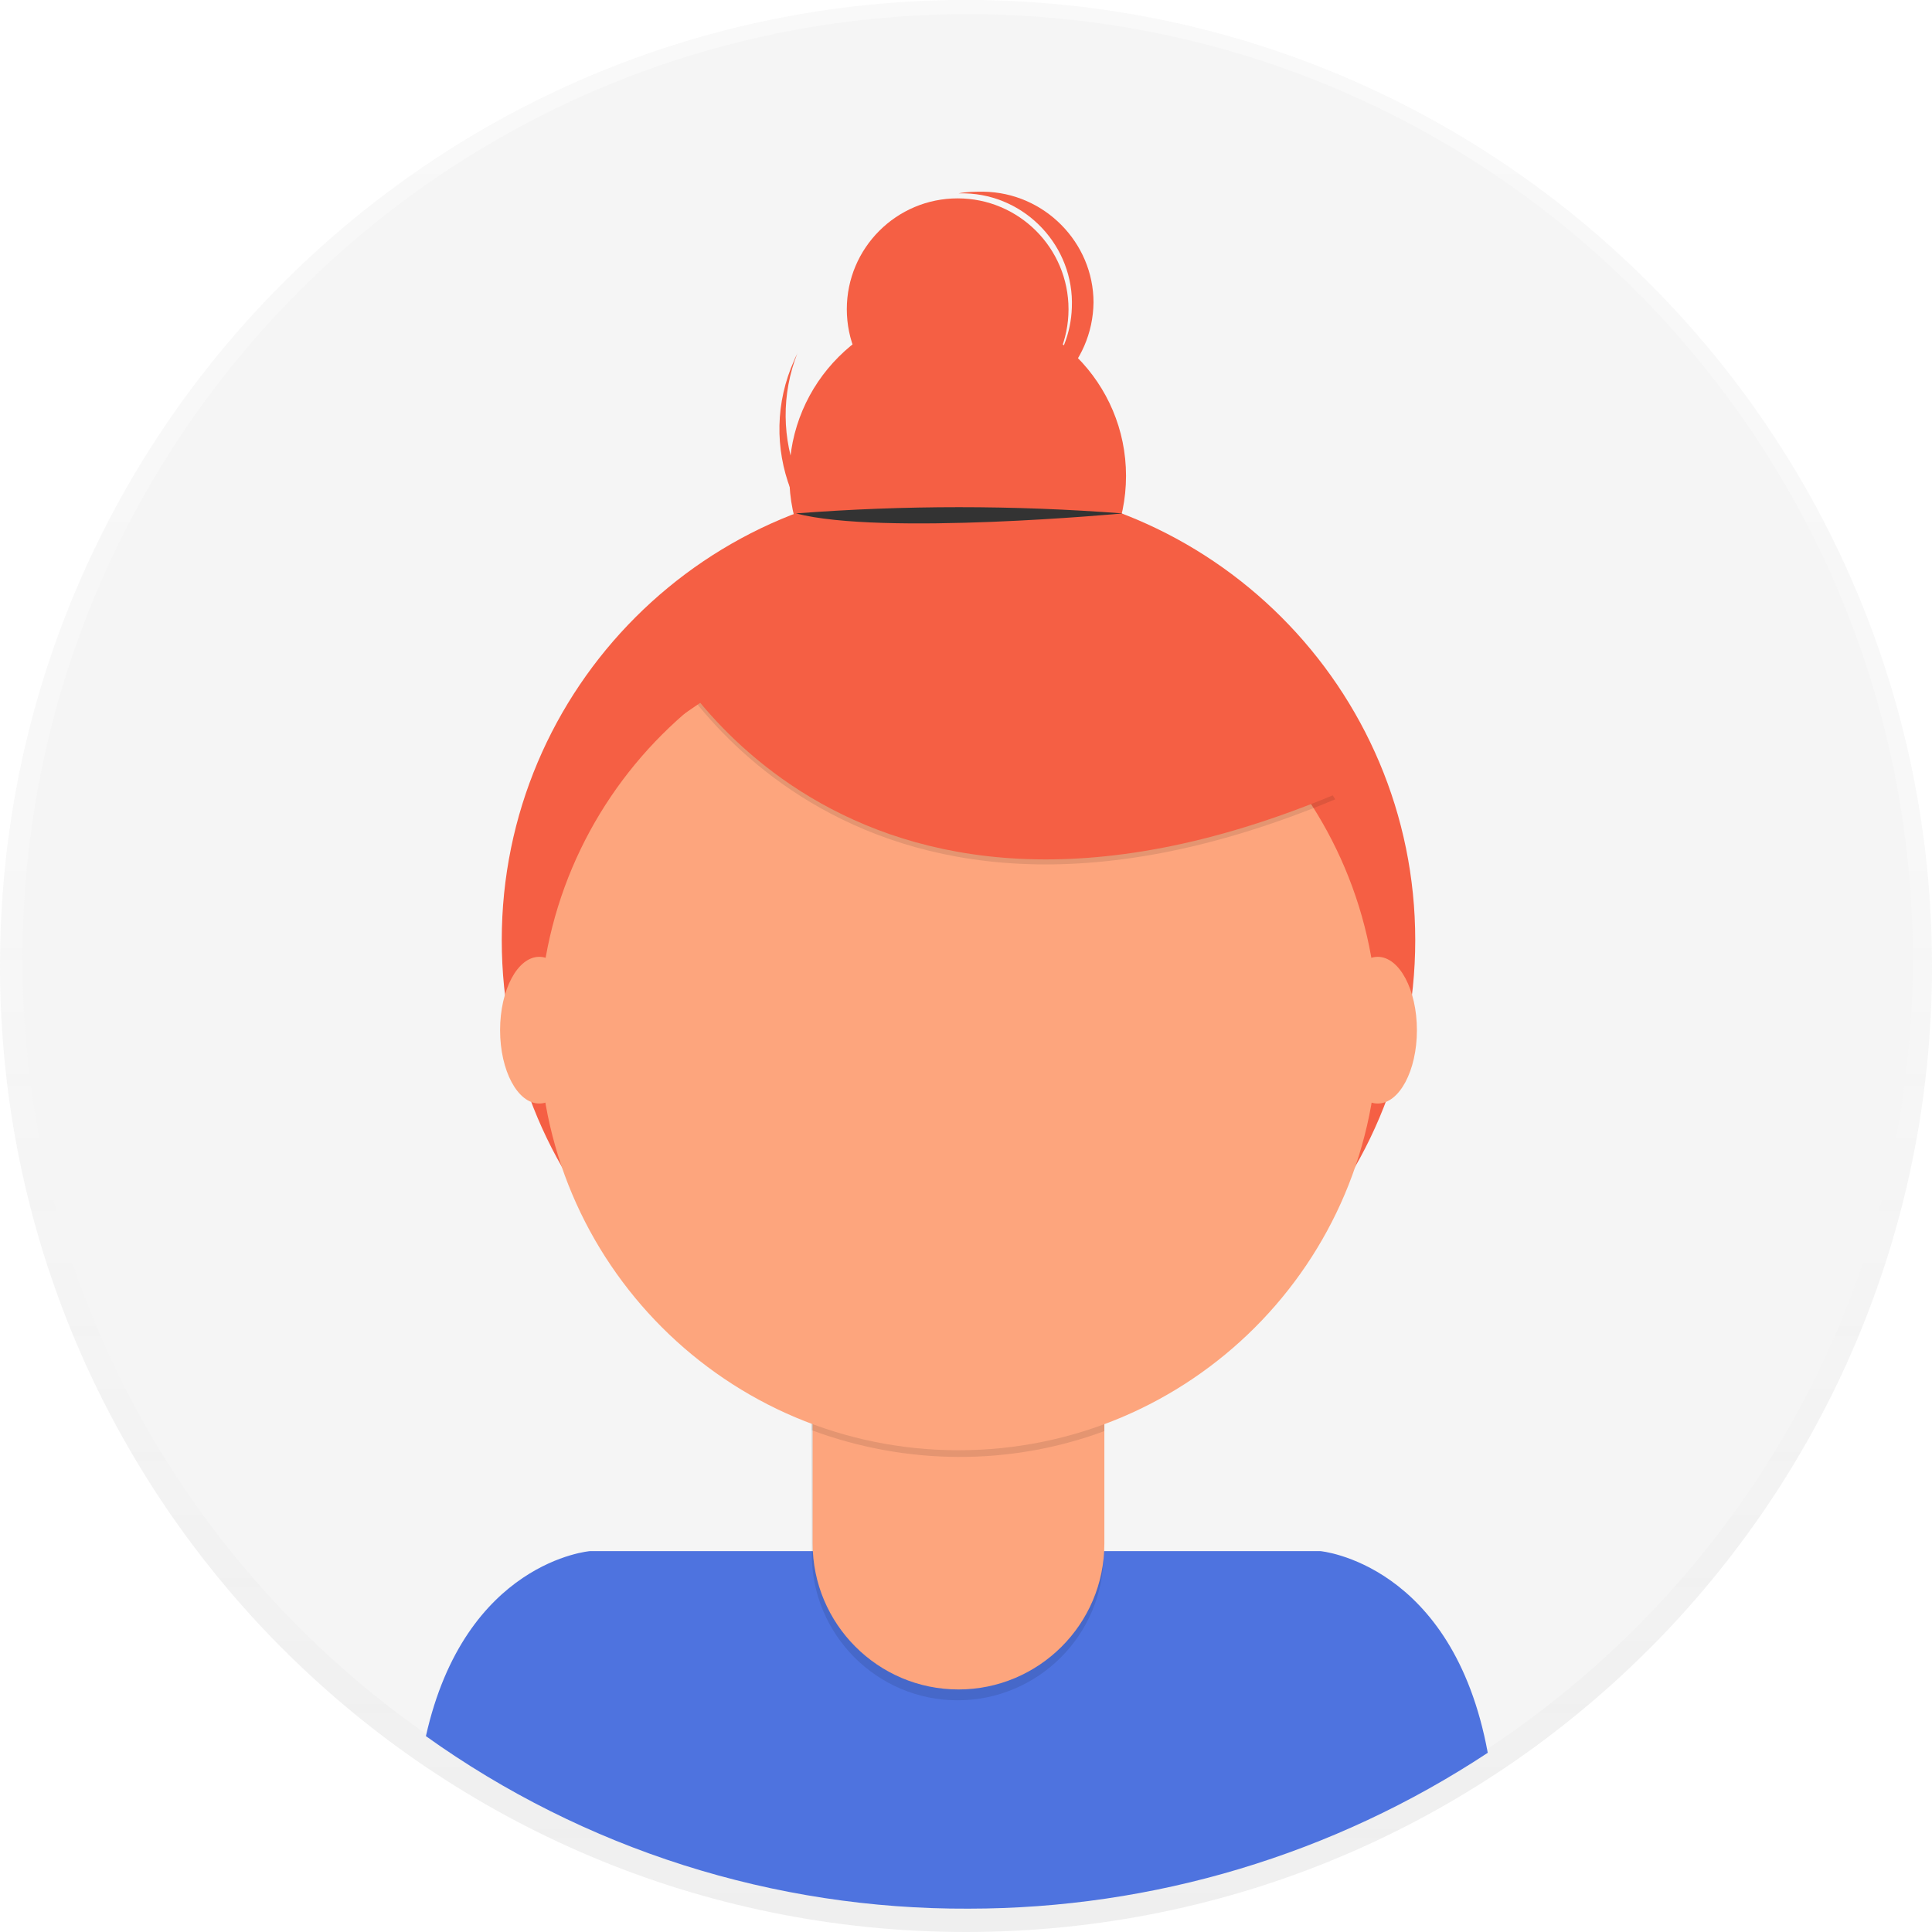
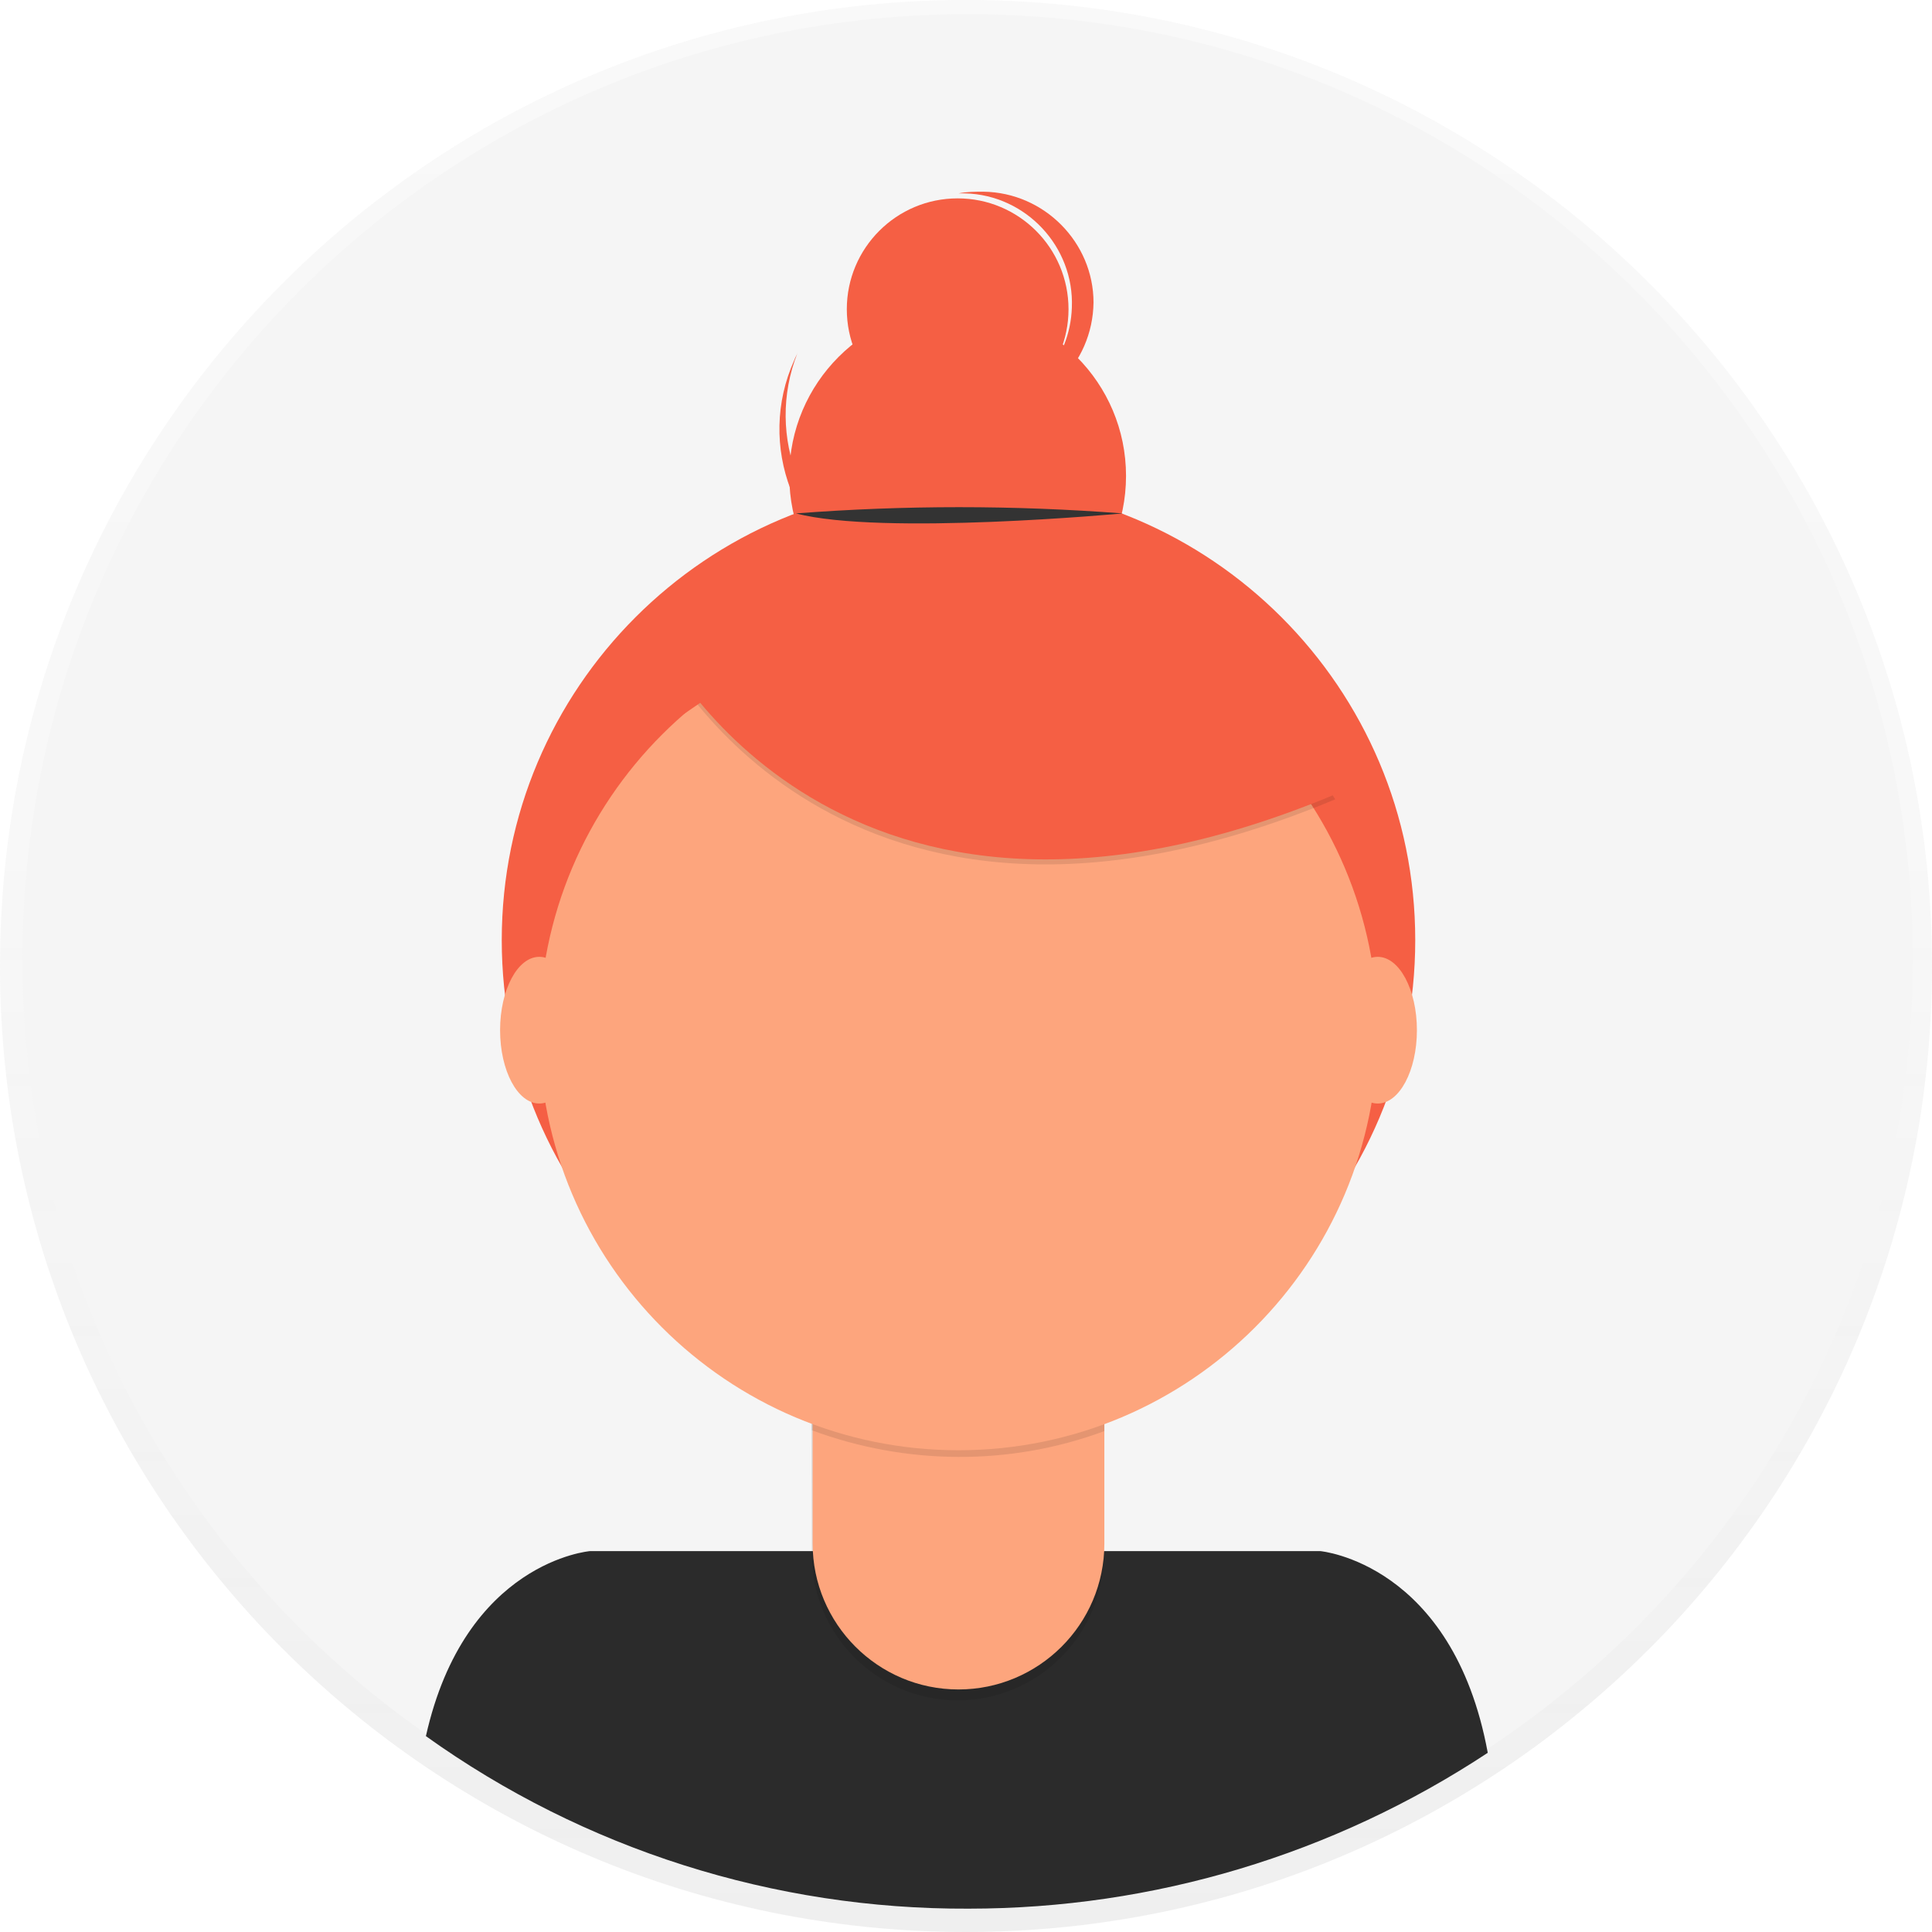
<svg xmlns="http://www.w3.org/2000/svg" version="1.1" id="_x38_8ce59e9-c4b8-4d1d-9d7a-ce0190159aa8" x="0px" y="0px" viewBox="0 0 231.8 231.8" style="enable-background:new 0 0 231.8 231.8;" xml:space="preserve">
  <style type="text/css">
	.st0{opacity:0.5;}
	.st1{fill:url(#SVGID_1_);}
	.st2{fill:#F5F5F5;}
- 	.st3{fill:#4E73DF;}
+ 	.st3{fill:#2b2b2b;}
	.st4{fill:#F55F44;}
	.st5{opacity:0.1;enable-background:new    ;}
	.st6{fill:#FDA57D;}
	.st7{fill:#333333;}
</style>
  <g class="st0">
    <linearGradient id="SVGID_1_" gradientUnits="userSpaceOnUse" x1="115.89" y1="9.36" x2="115.89" y2="241.14" gradientTransform="matrix(1 0 0 -1 0 241.14)">
      <stop offset="0" style="stop-color:#808080;stop-opacity:0.25" />
      <stop offset="0.54" style="stop-color:#808080;stop-opacity:0.12" />
      <stop offset="1" style="stop-color:#808080;stop-opacity:0.1" />
    </linearGradient>
    <circle class="st1" cx="115.9" cy="115.9" r="115.9" />
  </g>
  <circle class="st2" cx="116.1" cy="115.1" r="113.4" />
  <path class="st3" d="M116.2,229c22.2,0,43.8-6.5,62.3-18.7c-4.2-22.8-20.1-24.2-20.1-24.2H70.8c0,0-15,1.2-19.7,22.2  C70.1,221.9,92.9,229.1,116.2,229z" />
  <circle class="st4" cx="115" cy="112.8" r="54.8" />
  <path class="st5" d="M97.3,158.4h35.1l0,0v28.1c0,9.7-7.9,17.5-17.5,17.5l0,0l0,0c-9.7,0-17.5-7.9-17.5-17.5l0,0L97.3,158.4  L97.3,158.4z" />
  <path class="st6" d="M100.7,157.1h28.4c1.9,0,3.4,1.5,3.4,3.4l0,0v24.7c0,9.7-7.9,17.5-17.5,17.5l0,0l0,0c-9.7,0-17.5-7.9-17.5-17.5  l0,0v-24.7C97.4,158.6,98.8,157.1,100.7,157.1L100.7,157.1L100.7,157.1z" />
  <path class="st5" d="M97.4,171.6c11.3,4.2,23.8,4.3,35.1,0.1v-4.3H97.4V171.6z" />
  <circle class="st6" cx="115" cy="123.7" r="50.3" />
  <circle class="st4" cx="114.9" cy="57.1" r="20.2" />
  <circle class="st4" cx="114.9" cy="37.1" r="13.3" />
  <path class="st4" d="M106.2,68.2c-9.9-4.4-14.5-15.8-10.5-25.9c-0.1,0.3-0.3,0.6-0.4,0.9c-4.6,10.2,0,22.2,10.2,26.8  s22.2,0,26.8-10.2c0.1-0.3,0.2-0.6,0.4-0.9C127.6,68.5,116,72.6,106.2,68.2z" />
  <path class="st5" d="M79.2,77.9c0,0,21.2,43,81,18l-13.9-21.8l-24.7-8.9L79.2,77.9z" />
  <path class="st4" d="M79.2,77.3c0,0,21.2,43,81,18l-13.9-21.8l-24.7-8.9L79.2,77.3z" />
  <path class="st7" d="M95.5,61.6c13-1,26.1-1,39.2,0C134.7,61.6,105.8,64.3,95.5,61.6z" />
  <path class="st4" d="M118,23c-1,0-2,0-3,0.2h0.8c7.3,0.2,13.1,6.4,12.8,13.7c-0.2,6.2-4.7,11.5-10.8,12.6  c7.3,0.1,13.3-5.8,13.4-13.2C131.2,29.1,125.3,23.1,118,23L118,23z" />
  <ellipse class="st6" cx="64.7" cy="123.6" rx="4.7" ry="8.8" />
  <ellipse class="st6" cx="165.3" cy="123.6" rx="4.7" ry="8.8" />
  <polygon class="st4" points="76,78.6 85.8,73.5 88,81.6 82,85.7 " />
</svg>
